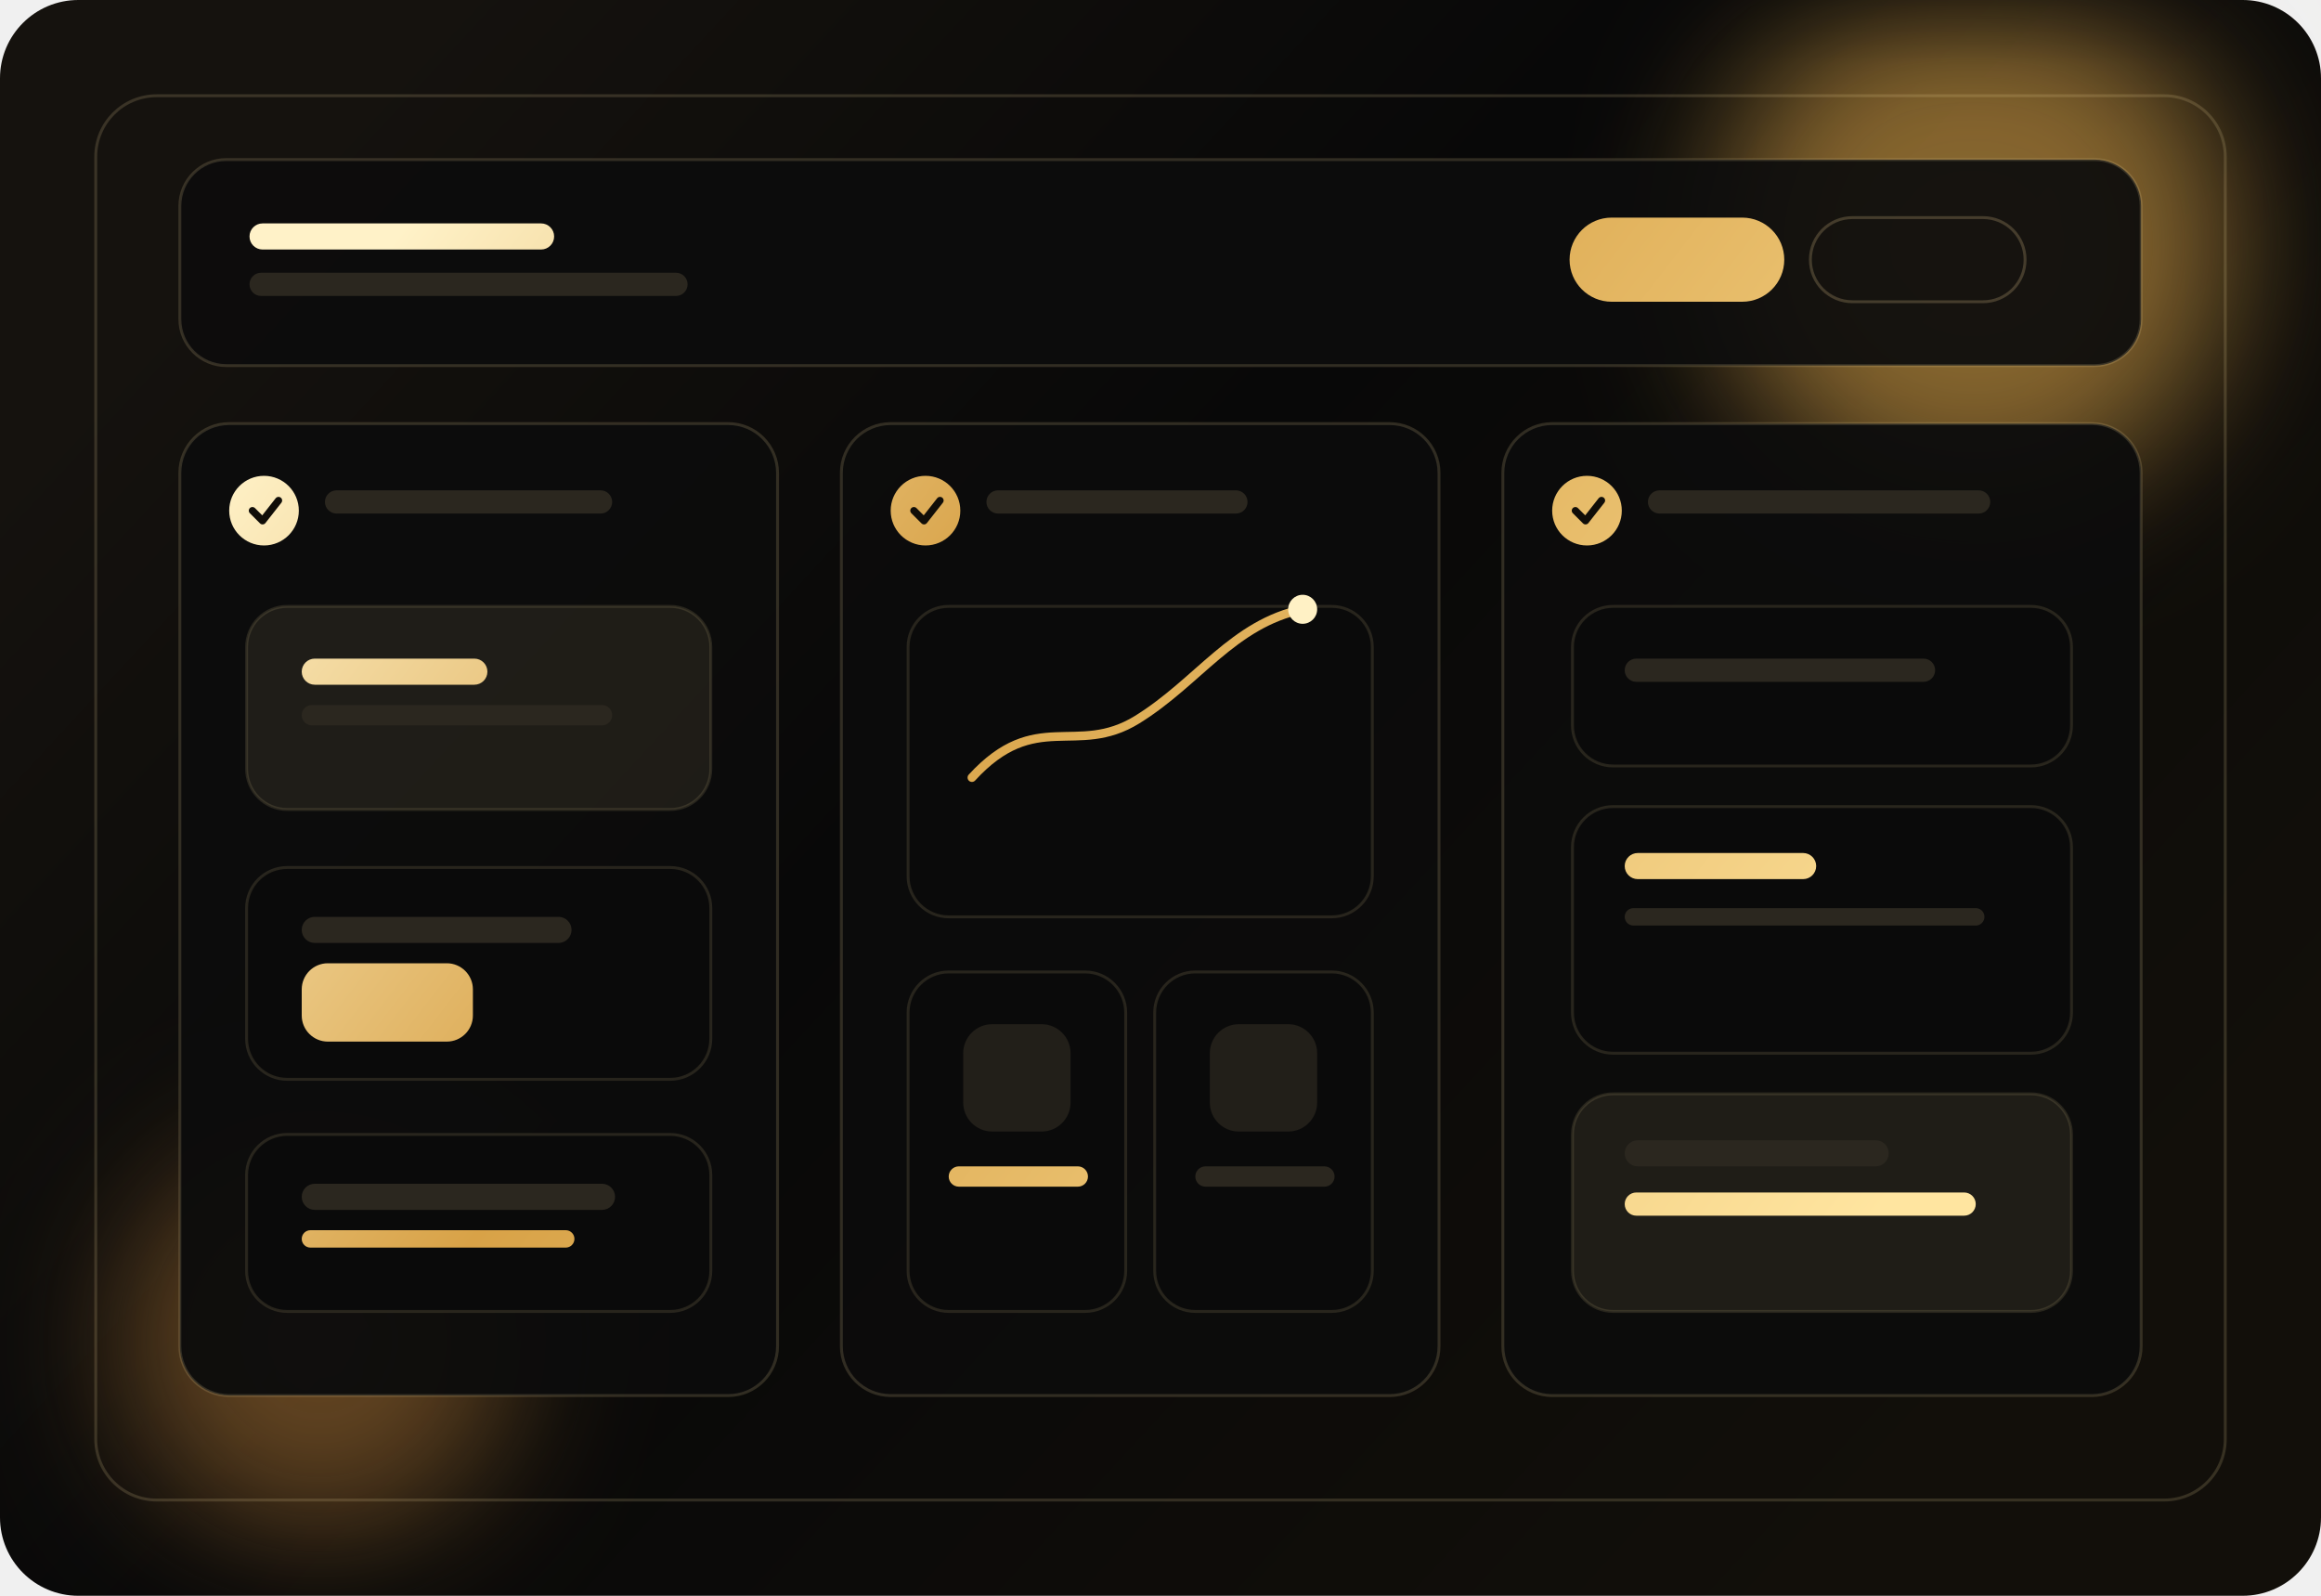
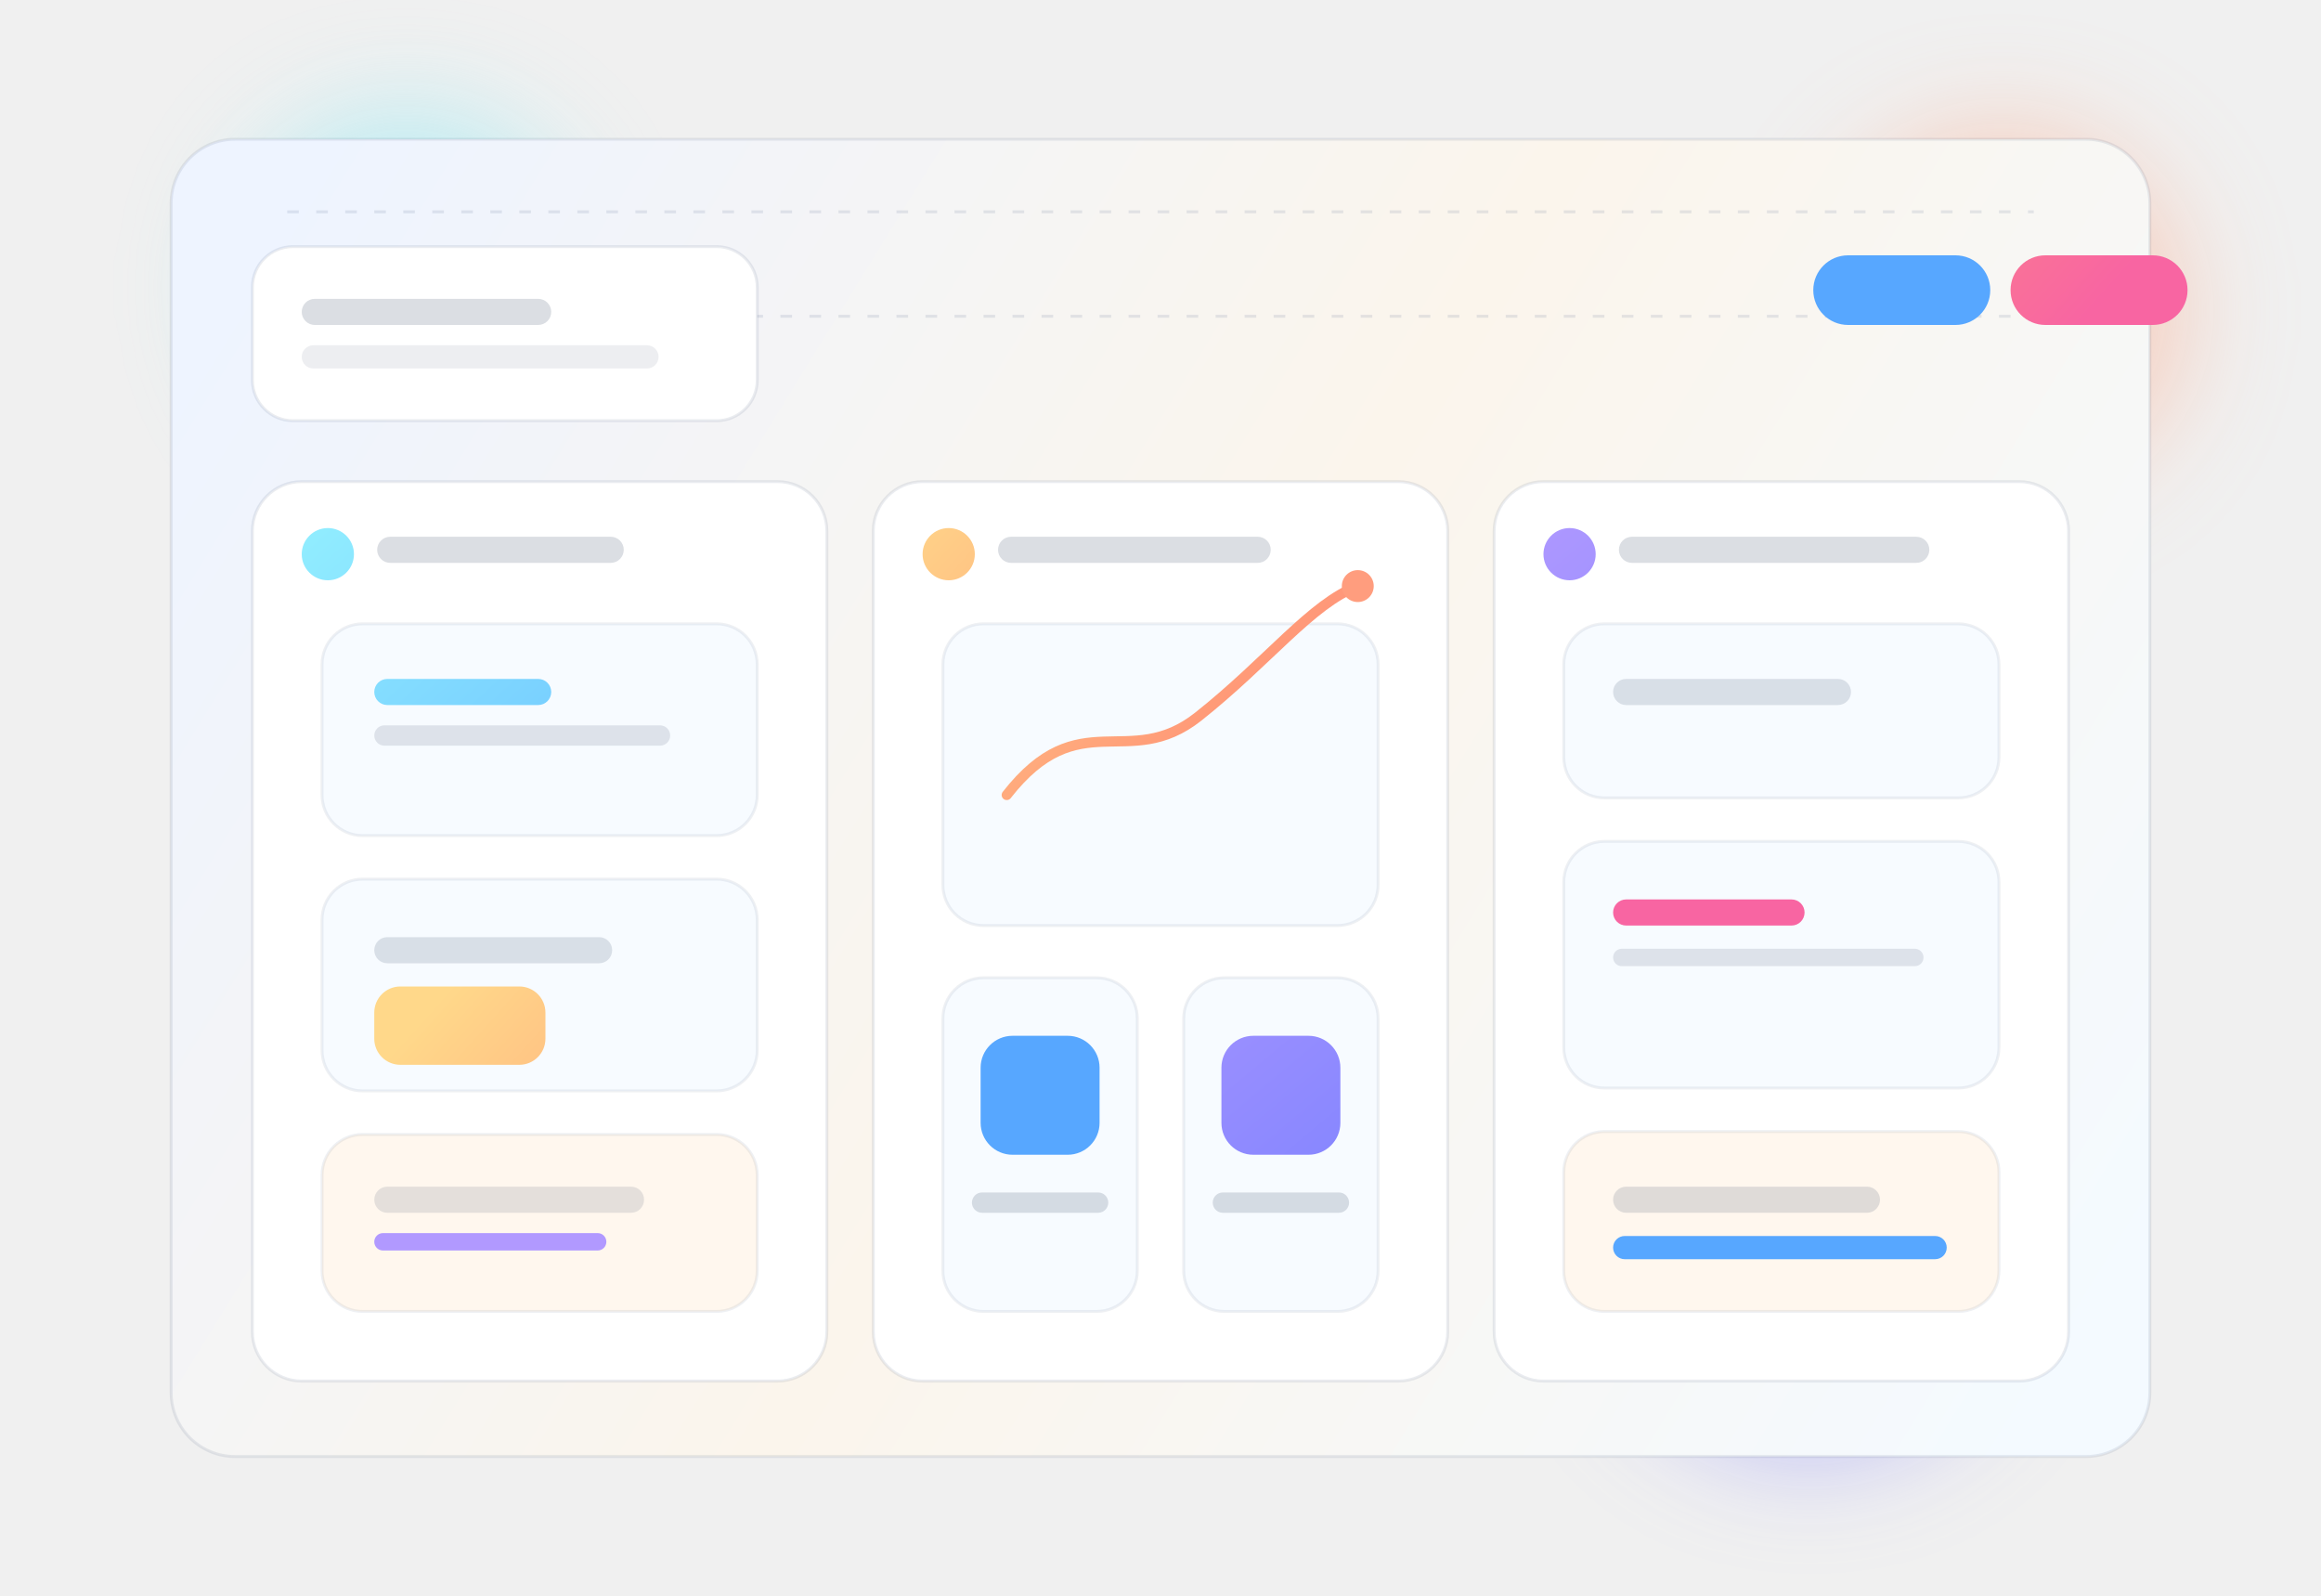
<svg xmlns="http://www.w3.org/2000/svg" width="1600" height="1100" viewBox="0 0 1600 1100" fill="none">
  <defs>
-     <linearGradient id="bg2" x1="232" y1="76" x2="1295" y2="1059" gradientUnits="userSpaceOnUse">
-       <stop stop-color="#15120E" />
-       <stop offset="0.42" stop-color="#080808" />
-       <stop offset="1" stop-color="#120F0A" />
+     <linearGradient id="inkA" x1="174" y1="170" x2="1428" y2="944" gradientUnits="userSpaceOnUse">
+       <stop stop-color="#EEF4FF" />
+       <stop offset="0.5" stop-color="#FBF5EC" />
+       <stop offset="1" stop-color="#F4FAFF" />
    </linearGradient>
-     <linearGradient id="gold2" x1="252" y1="191" x2="1218" y2="936" gradientUnits="userSpaceOnUse">
-       <stop stop-color="#FFF2C8" />
-       <stop offset="0.38" stop-color="#D8A247" />
-       <stop offset="1" stop-color="#FFE5A0" />
+     <linearGradient id="sky" x1="232" y1="298" x2="592" y2="686" gradientUnits="userSpaceOnUse">
+       <stop stop-color="#95F2FF" />
+       <stop offset="1" stop-color="#57A7FF" />
    </linearGradient>
-     <filter id="blur2" x="0" y="0" width="1600" height="1100" filterUnits="userSpaceOnUse" color-interpolation-filters="sRGB">
-       <feGaussianBlur stdDeviation="48" />
+     <linearGradient id="sunset" x1="688" y1="260" x2="1082" y2="614" gradientUnits="userSpaceOnUse">
+       <stop stop-color="#FFD88A" />
+       <stop offset="0.5" stop-color="#FF9A78" />
+       <stop offset="1" stop-color="#F865A2" />
+     </linearGradient>
+     <linearGradient id="violetB" x1="1148" y1="260" x2="1458" y2="630" gradientUnits="userSpaceOnUse">
+       <stop stop-color="#B199FF" />
+       <stop offset="1" stop-color="#6678FF" />
+     </linearGradient>
+     <filter id="softB" x="0" y="0" width="1600" height="1100" filterUnits="userSpaceOnUse" color-interpolation-filters="sRGB">
+       <feGaussianBlur stdDeviation="38" />
    </filter>
  </defs>
-   <rect width="1600" height="1100" rx="54" fill="url(#bg2)" />
-   <g filter="url(#blur2)" opacity="0.6">
-     <circle cx="1360" cy="168" r="176" fill="#D8A247" />
-     <circle cx="220" cy="924" r="132" fill="#9D6B31" />
+   <g filter="url(#softB)" opacity="0.42">
+     <circle cx="1380" cy="214" r="124" fill="#FF9B74" />
+     <circle cx="280" cy="198" r="120" fill="#6EE7F6" />
+     <circle cx="1248" cy="860" r="144" fill="#7B7CFF" />
  </g>
-   <rect x="66" y="66" width="1468" height="968" rx="42" stroke="rgba(255,228,163,0.16)" stroke-width="2" />
-   <rect x="124" y="110" width="1352" height="142" rx="32" fill="rgba(12,12,12,0.92)" stroke="rgba(255,228,163,0.16)" stroke-width="2" />
-   <rect x="172" y="154" width="210" height="18" rx="9" fill="url(#gold2)" />
-   <rect x="172" y="188" width="302" height="16" rx="8" fill="#2B271F" />
-   <rect x="1082" y="150" width="148" height="58" rx="29" fill="url(#gold2)" />
-   <rect x="1248" y="150" width="148" height="58" rx="29" stroke="rgba(255,228,163,0.2)" stroke-width="2" />
-   <rect x="124" y="292" width="412" height="670" rx="34" fill="rgba(12,12,12,0.95)" stroke="rgba(255,228,163,0.16)" stroke-width="2" />
-   <rect x="580" y="292" width="412" height="670" rx="34" fill="rgba(12,12,12,0.95)" stroke="rgba(255,228,163,0.16)" stroke-width="2" />
-   <rect x="1036" y="292" width="440" height="670" rx="34" fill="rgba(12,12,12,0.95)" stroke="rgba(255,228,163,0.16)" stroke-width="2" />
-   <circle cx="182" cy="352" r="24" fill="url(#gold2)" />
-   <circle cx="638" cy="352" r="24" fill="url(#gold2)" />
-   <circle cx="1094" cy="352" r="24" fill="url(#gold2)" />
-   <path d="M174 352L181 359L192 345" stroke="#100D08" stroke-width="5" stroke-linecap="round" stroke-linejoin="round" />
-   <path d="M630 352L637 359L648 345" stroke="#100D08" stroke-width="5" stroke-linecap="round" stroke-linejoin="round" />
-   <path d="M1086 352L1093 359L1104 345" stroke="#100D08" stroke-width="5" stroke-linecap="round" stroke-linejoin="round" />
-   <rect x="224" y="338" width="198" height="16" rx="8" fill="#2B271F" />
-   <rect x="680" y="338" width="180" height="16" rx="8" fill="#2B271F" />
-   <rect x="1136" y="338" width="236" height="16" rx="8" fill="#2B271F" />
-   <rect x="170" y="418" width="320" height="140" rx="28" fill="rgba(255,228,163,0.08)" stroke="rgba(255,228,163,0.12)" stroke-width="2" />
-   <rect x="170" y="598" width="320" height="146" rx="28" fill="#0A0A0A" stroke="rgba(255,228,163,0.12)" stroke-width="2" />
-   <rect x="170" y="782" width="320" height="122" rx="28" fill="#0A0A0A" stroke="rgba(255,228,163,0.12)" stroke-width="2" />
-   <rect x="208" y="454" width="128" height="18" rx="9" fill="url(#gold2)" />
-   <rect x="208" y="486" width="214" height="14" rx="7" fill="#2B271F" />
-   <rect x="208" y="632" width="186" height="18" rx="9" fill="#2B271F" />
-   <rect x="208" y="664" width="118" height="54" rx="18" fill="url(#gold2)" />
-   <rect x="208" y="816" width="216" height="18" rx="9" fill="#2B271F" />
-   <rect x="208" y="848" width="188" height="12" rx="6" fill="url(#gold2)" />
-   <rect x="626" y="418" width="320" height="214" rx="28" fill="#0A0A0A" stroke="rgba(255,228,163,0.12)" stroke-width="2" />
-   <rect x="626" y="670" width="150" height="234" rx="28" fill="#0A0A0A" stroke="rgba(255,228,163,0.12)" stroke-width="2" />
-   <rect x="796" y="670" width="150" height="234" rx="28" fill="#0A0A0A" stroke="rgba(255,228,163,0.12)" stroke-width="2" />
-   <path d="M670 536C714 488 742 522 784 496C826 470 850 430 898 420" stroke="url(#gold2)" stroke-width="6" stroke-linecap="round" />
-   <circle cx="898" cy="420" r="10" fill="#FFF1C5" />
-   <rect x="664" y="706" width="74" height="74" rx="20" fill="rgba(255,228,163,0.1)" />
-   <rect x="834" y="706" width="74" height="74" rx="20" fill="rgba(255,228,163,0.1)" />
-   <rect x="654" y="804" width="96" height="14" rx="7" fill="url(#gold2)" />
-   <rect x="824" y="804" width="96" height="14" rx="7" fill="#2B271F" />
-   <rect x="1084" y="418" width="344" height="110" rx="28" fill="#0A0A0A" stroke="rgba(255,228,163,0.12)" stroke-width="2" />
-   <rect x="1084" y="556" width="344" height="170" rx="28" fill="#0A0A0A" stroke="rgba(255,228,163,0.12)" stroke-width="2" />
-   <rect x="1084" y="754" width="344" height="150" rx="28" fill="rgba(255,228,163,0.08)" stroke="rgba(255,228,163,0.12)" stroke-width="2" />
-   <rect x="1120" y="454" width="214" height="16" rx="8" fill="#2B271F" />
-   <rect x="1120" y="588" width="132" height="18" rx="9" fill="url(#gold2)" />
-   <rect x="1120" y="626" width="248" height="12" rx="6" fill="#2B271F" />
-   <rect x="1120" y="786" width="182" height="18" rx="9" fill="#2B271F" />
-   <rect x="1120" y="822" width="242" height="16" rx="8" fill="url(#gold2)" />
+   <rect x="118" y="96" width="1364" height="908" rx="44" fill="url(#inkA)" stroke="rgba(45,67,103,0.1)" stroke-width="2" />
+   <path d="M198 146H1402" stroke="rgba(58,82,121,0.12)" stroke-width="2" stroke-dasharray="8 12" />
+   <path d="M198 218H1402" stroke="rgba(58,82,121,0.12)" stroke-width="2" stroke-dasharray="8 12" />
+   <rect x="174" y="170" width="348" height="120" rx="28" fill="#FFFFFF" stroke="rgba(47,69,106,0.1)" stroke-width="2" />
+   <rect x="208" y="206" width="172" height="18" rx="9" fill="#1A2F4F" fill-opacity="0.16" />
+   <rect x="208" y="238" width="246" height="16" rx="8" fill="#1A2F4F" fill-opacity="0.08" />
+   <rect x="1250" y="176" width="122" height="48" rx="24" fill="url(#sky)" />
+   <rect x="1386" y="176" width="122" height="48" rx="24" fill="url(#sunset)" />
+   <rect x="174" y="332" width="396" height="620" rx="34" fill="#FFFFFF" stroke="rgba(47,69,106,0.1)" stroke-width="2" />
+   <rect x="602" y="332" width="396" height="620" rx="34" fill="#FFFFFF" stroke="rgba(47,69,106,0.1)" stroke-width="2" />
+   <rect x="1030" y="332" width="396" height="620" rx="34" fill="#FFFFFF" stroke="rgba(47,69,106,0.1)" stroke-width="2" />
+   <circle cx="226" cy="382" r="18" fill="url(#sky)" />
+   <circle cx="654" cy="382" r="18" fill="url(#sunset)" />
+   <circle cx="1082" cy="382" r="18" fill="url(#violetB)" />
+   <rect x="260" y="370" width="170" height="18" rx="9" fill="#1A2F4F" fill-opacity="0.16" />
+   <rect x="688" y="370" width="188" height="18" rx="9" fill="#1A2F4F" fill-opacity="0.16" />
+   <rect x="1116" y="370" width="214" height="18" rx="9" fill="#1A2F4F" fill-opacity="0.16" />
+   <rect x="222" y="430" width="300" height="146" rx="28" fill="#F7FBFF" stroke="rgba(47,69,106,0.08)" stroke-width="2" />
+   <rect x="222" y="606" width="300" height="146" rx="28" fill="#F7FBFF" stroke="rgba(47,69,106,0.08)" stroke-width="2" />
+   <rect x="222" y="782" width="300" height="122" rx="28" fill="#FFF7EE" stroke="rgba(47,69,106,0.08)" stroke-width="2" />
+   <rect x="258" y="468" width="122" height="18" rx="9" fill="url(#sky)" />
+   <rect x="258" y="500" width="204" height="14" rx="7" fill="#1A2F4F" fill-opacity="0.12" />
+   <rect x="258" y="646" width="164" height="18" rx="9" fill="#1A2F4F" fill-opacity="0.14" />
+   <rect x="258" y="680" width="118" height="54" rx="18" fill="url(#sunset)" />
+   <rect x="258" y="818" width="186" height="18" rx="9" fill="#1A2F4F" fill-opacity="0.12" />
+   <rect x="258" y="850" width="160" height="12" rx="6" fill="url(#violetB)" />
+   <rect x="650" y="430" width="300" height="208" rx="28" fill="#F7FBFF" stroke="rgba(47,69,106,0.08)" stroke-width="2" />
+   <rect x="650" y="674" width="134" height="230" rx="28" fill="#F7FBFF" stroke="rgba(47,69,106,0.08)" stroke-width="2" />
+   <rect x="816" y="674" width="134" height="230" rx="28" fill="#F7FBFF" stroke="rgba(47,69,106,0.08)" stroke-width="2" />
+   <path d="M694 548C744 484 778 532 826 494C874 456 904 416 936 404" stroke="url(#sunset)" stroke-width="7" stroke-linecap="round" />
+   <circle cx="936" cy="404" r="11" fill="#FF9D7E" />
+   <rect x="676" y="714" width="82" height="82" rx="22" fill="url(#sky)" />
+   <rect x="842" y="714" width="82" height="82" rx="22" fill="url(#violetB)" />
+   <rect x="670" y="822" width="94" height="14" rx="7" fill="#1A2F4F" fill-opacity="0.16" />
+   <rect x="836" y="822" width="94" height="14" rx="7" fill="#1A2F4F" fill-opacity="0.16" />
+   <rect x="1078" y="430" width="300" height="120" rx="28" fill="#F7FBFF" stroke="rgba(47,69,106,0.08)" stroke-width="2" />
+   <rect x="1078" y="580" width="300" height="170" rx="28" fill="#F7FBFF" stroke="rgba(47,69,106,0.08)" stroke-width="2" />
+   <rect x="1078" y="780" width="300" height="124" rx="28" fill="#FFF7EE" stroke="rgba(47,69,106,0.08)" stroke-width="2" />
+   <rect x="1112" y="468" width="164" height="18" rx="9" fill="#1A2F4F" fill-opacity="0.14" />
+   <rect x="1112" y="620" width="132" height="18" rx="9" fill="url(#sunset)" />
+   <rect x="1112" y="654" width="214" height="12" rx="6" fill="#1A2F4F" fill-opacity="0.12" />
+   <rect x="1112" y="818" width="184" height="18" rx="9" fill="#1A2F4F" fill-opacity="0.14" />
+   <rect x="1112" y="852" width="230" height="16" rx="8" fill="url(#sky)" />
</svg>
